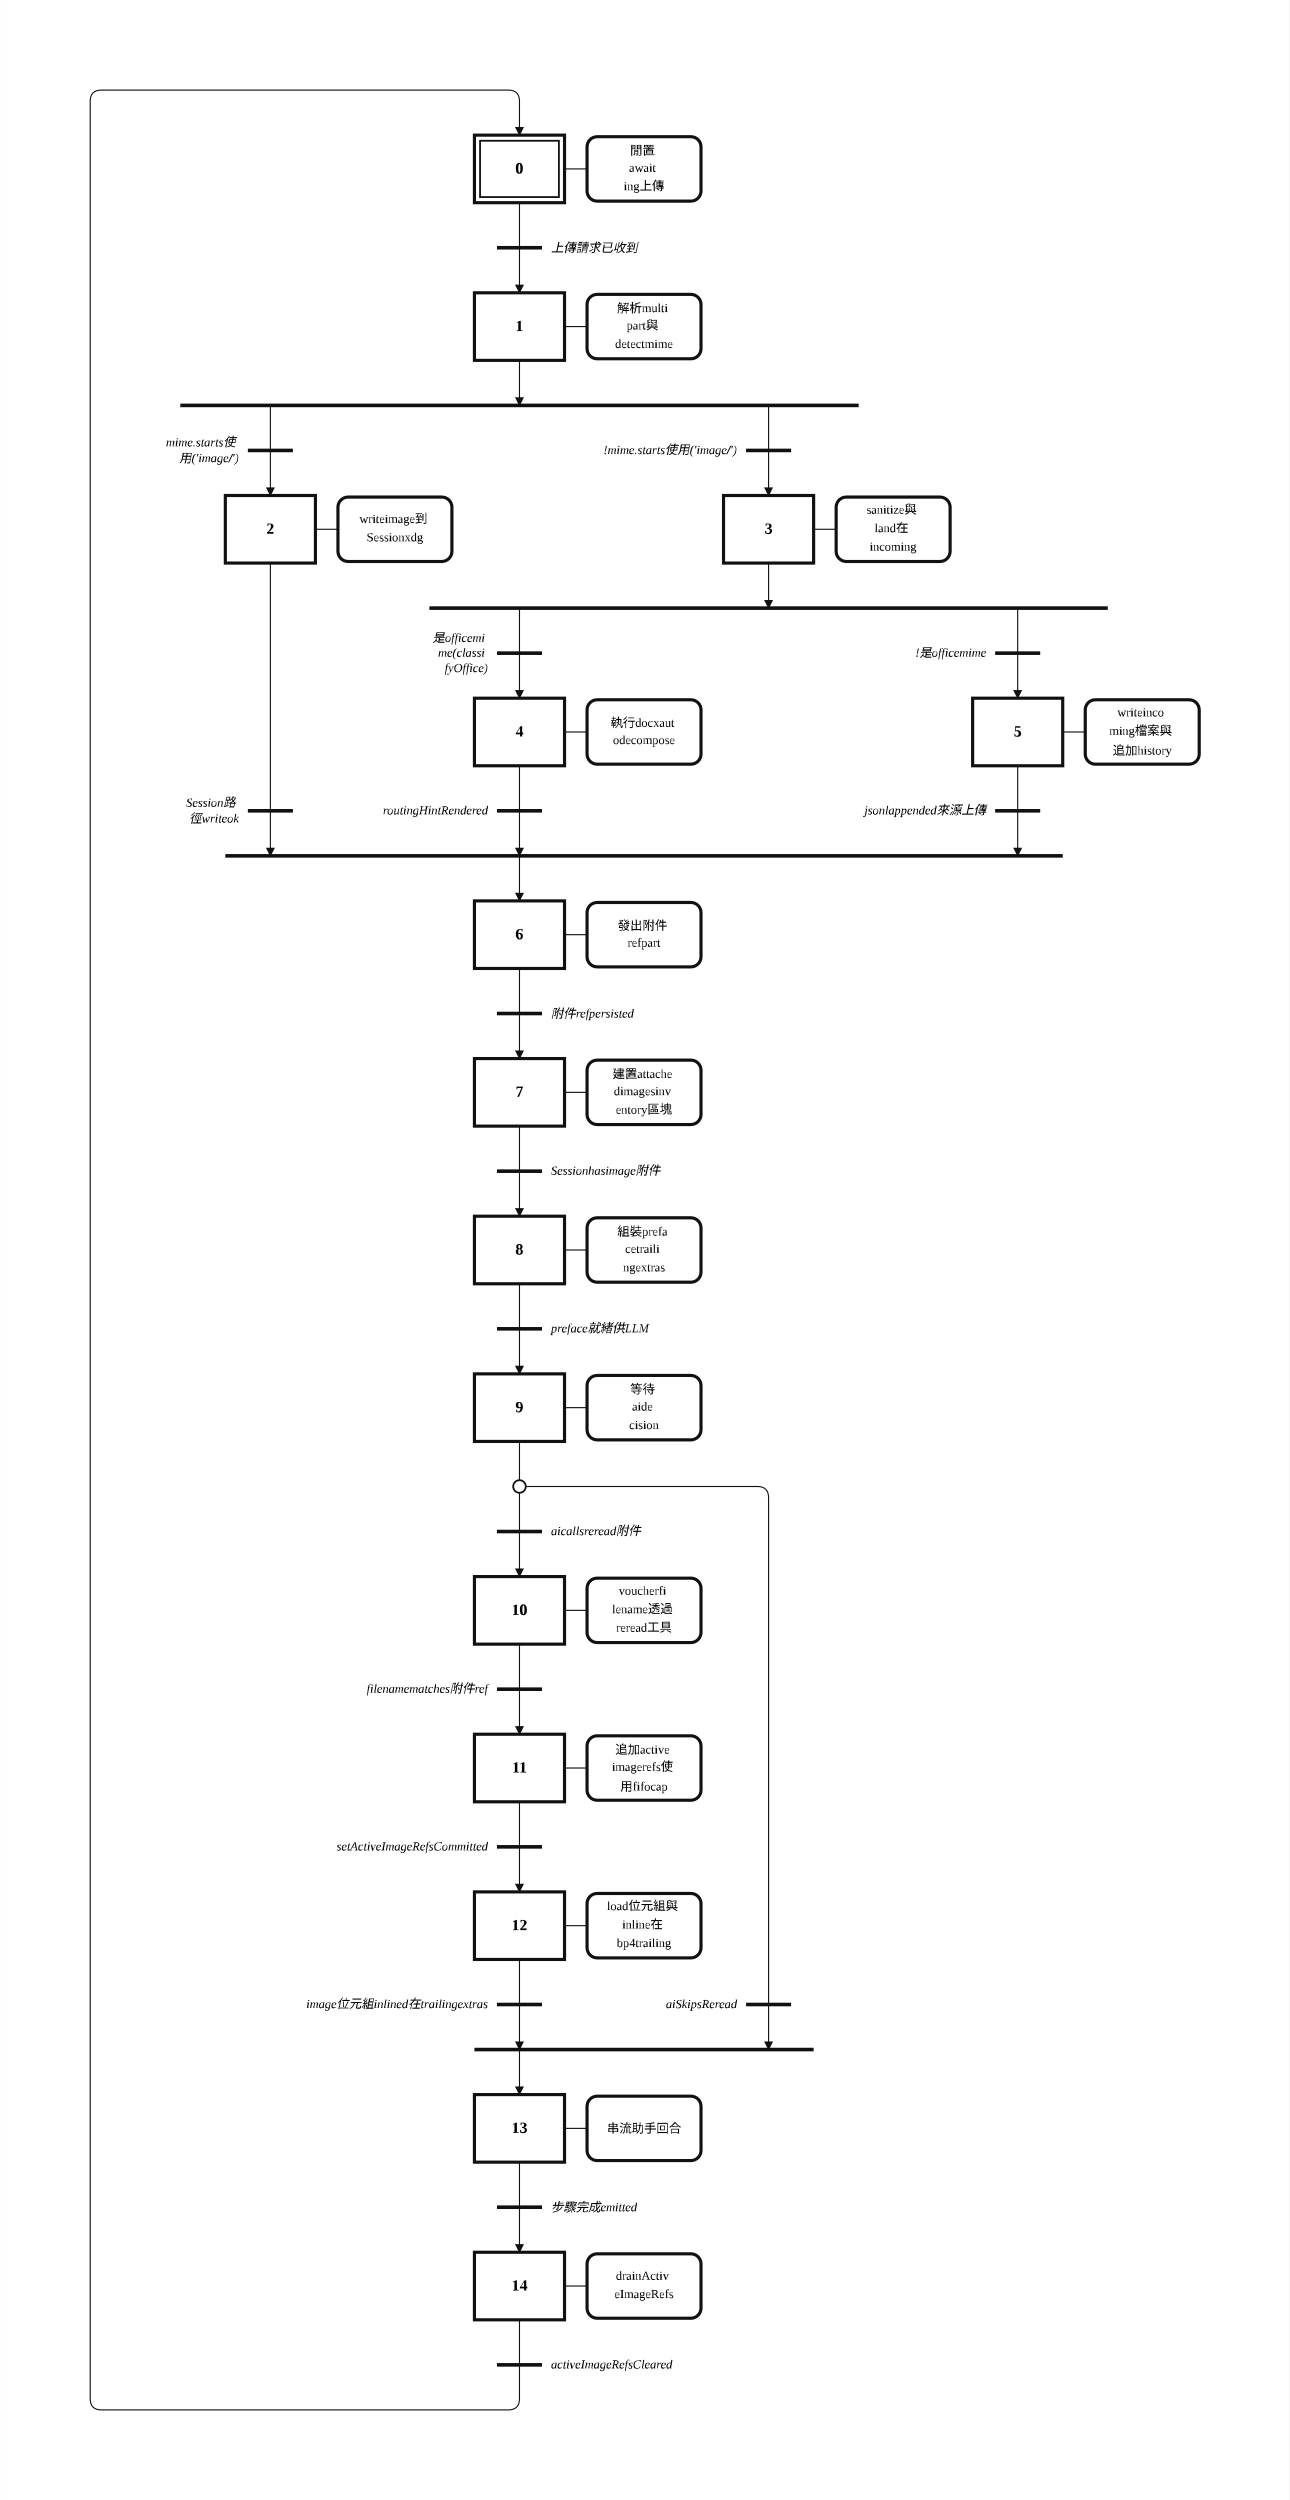
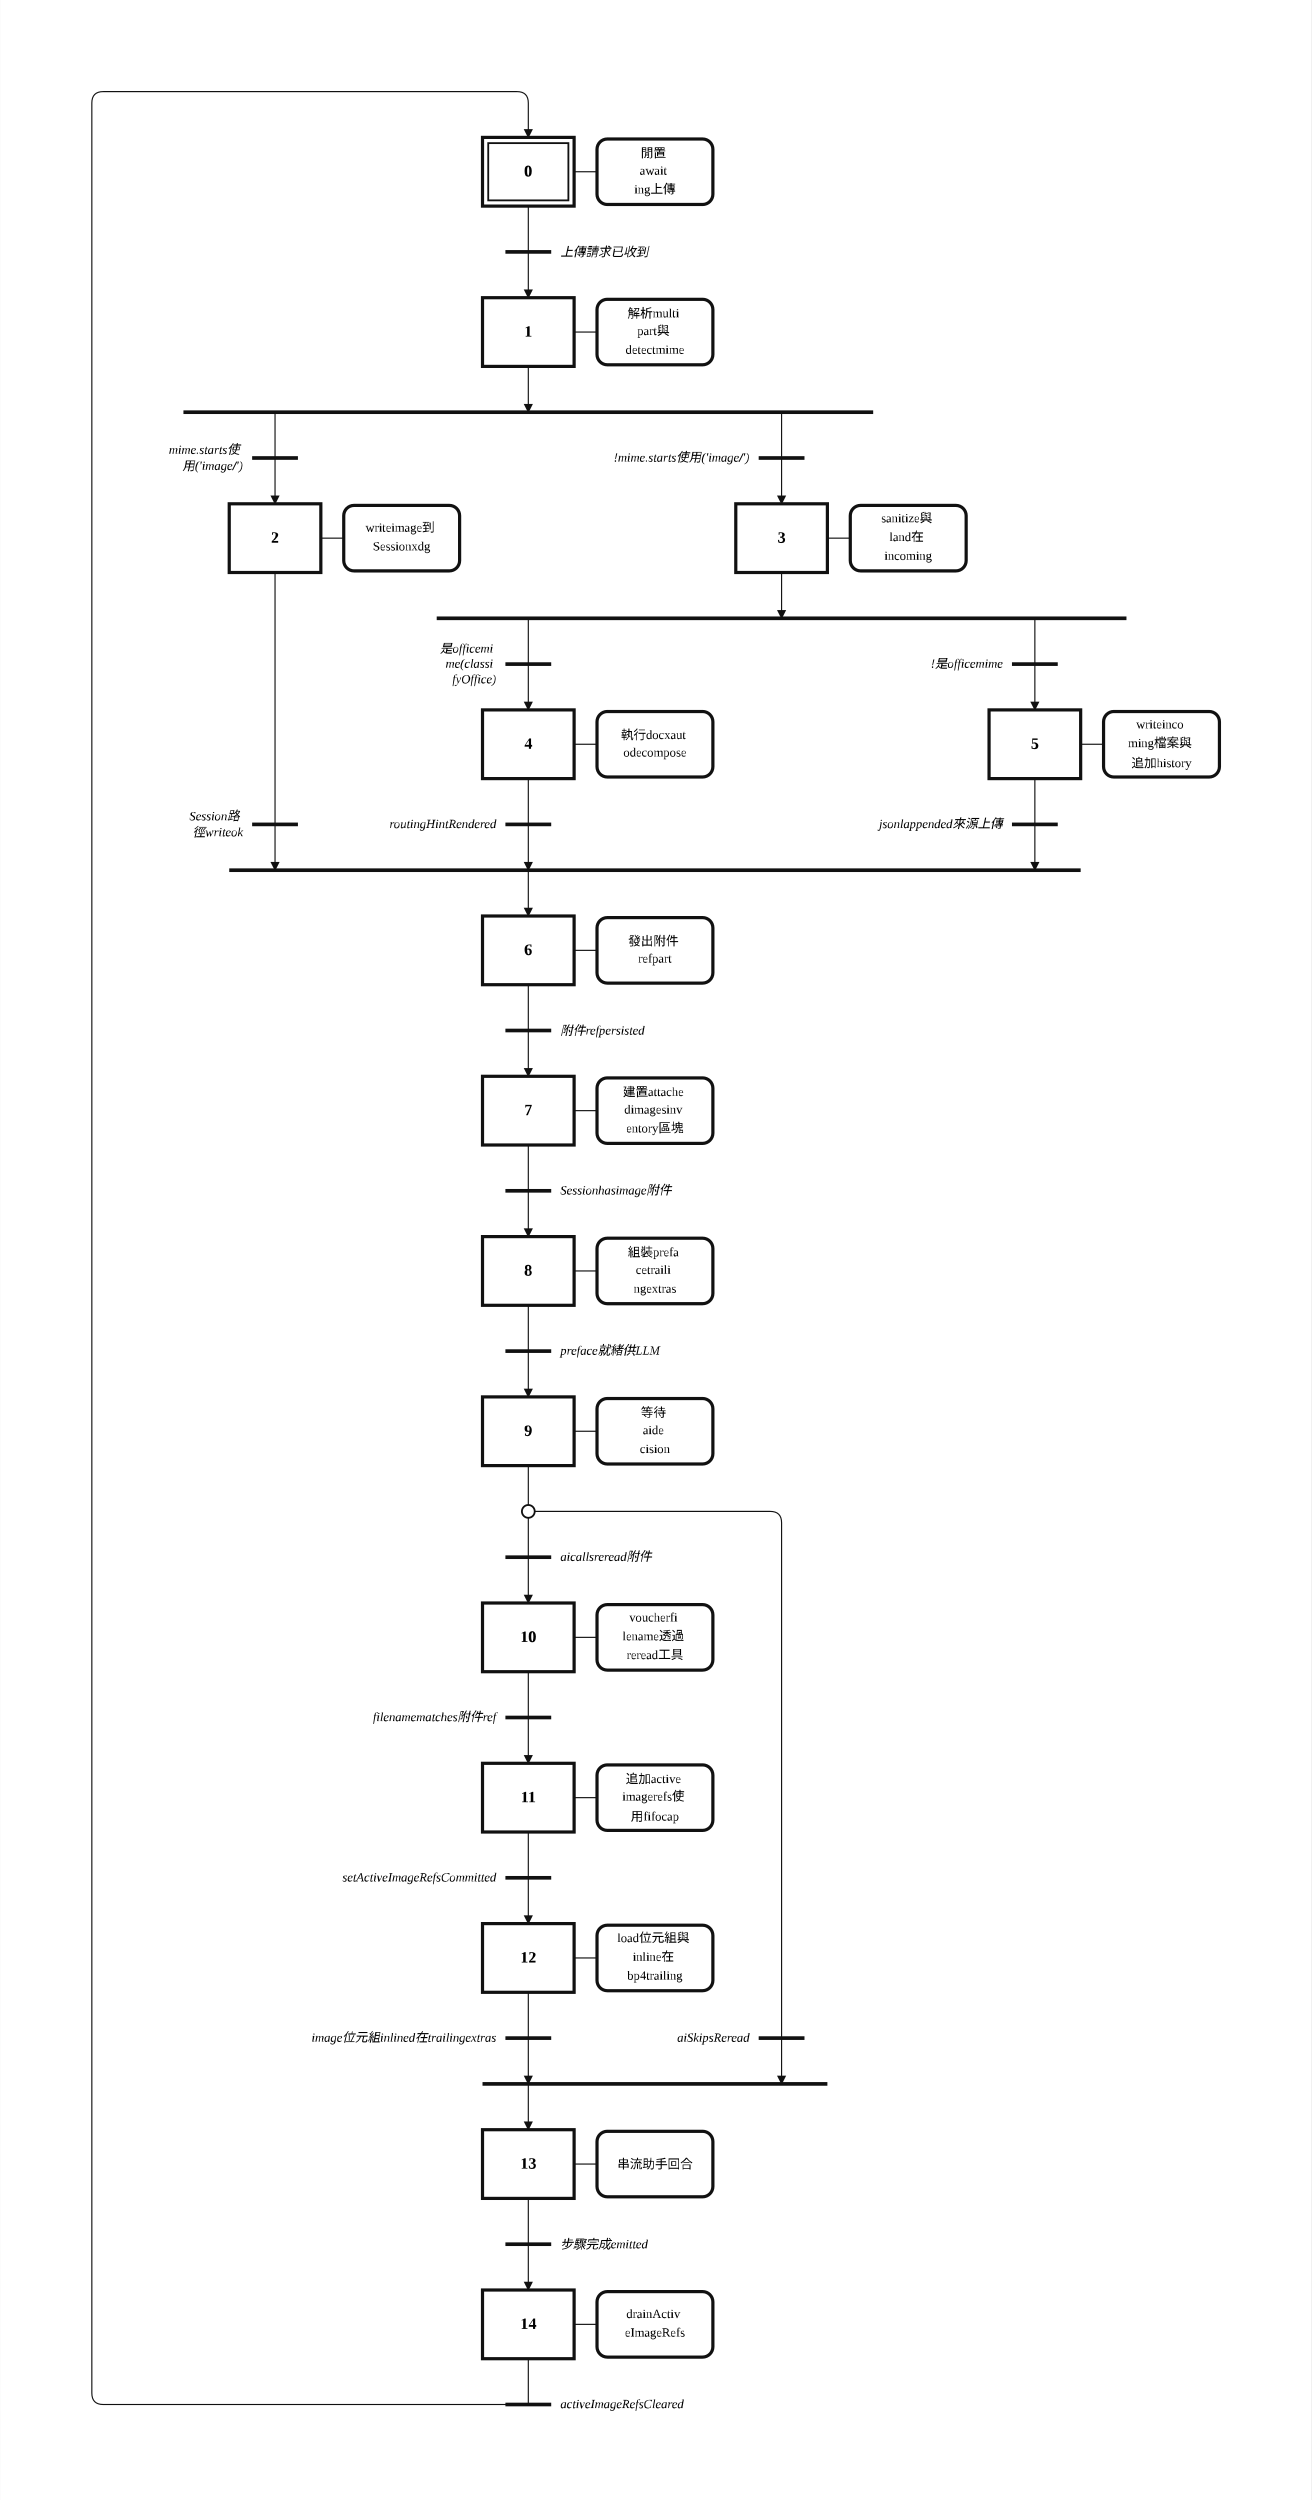
- <svg xmlns="http://www.w3.org/2000/svg" width="1145" height="2220" viewBox="-2.00 -2.00 57.24 111.00" role="img">
+ <svg xmlns="http://www.w3.org/2000/svg" width="1145" height="2183" viewBox="-2.00 -2.00 57.24 109.17" role="img">
  <style>
.step{fill:#fff;stroke:#111;stroke-width:.14}.step-inner{fill:none;stroke:#111;stroke-width:.08}
.action{fill:#fff;stroke:#111;stroke-width:.14}.gate{stroke:#111;stroke-width:.16}
.edge{fill:none;stroke:#111;stroke-width:.05;stroke-linecap:round;stroke-linejoin:round}.edge-arrow{marker-end:url(#arrow)}
.flyover-mask{stroke:#fff;stroke-width:.12;stroke-linecap:round}
.flyover{fill:none;stroke:#111;stroke-width:.05;stroke-linecap:round}
.junction{fill:#111;stroke:#111;stroke-width:0}.branch-junction{fill:#fff;stroke:#111;stroke-width:.08}
.assoc{stroke:#111;stroke-width:.05}.label{font:bold .7px 'Times New Roman', 'BiauKai', 'DFKai-SB', serif;text-anchor:middle;dominant-baseline:middle}
.action-label{font:.55px 'Times New Roman', 'BiauKai', 'DFKai-SB', serif;text-anchor:middle;dominant-baseline:middle}.gate-label{font:italic .55px 'Times New Roman', 'BiauKai', 'DFKai-SB', serif;text-anchor:start;dominant-baseline:middle}.gate-label-left{font:italic .55px 'Times New Roman', 'BiauKai', 'DFKai-SB', serif;text-anchor:end;dominant-baseline:middle}
</style>
  <defs>
    <marker id="arrow" markerWidth="0.4" markerHeight="0.4" refX="0.36" refY="0.2" orient="auto" markerUnits="userSpaceOnUse">
      <path d="M 0 0 L 0.4 0.2 L 0 0.4 z" fill="#111" />
    </marker>
  </defs>
-   <rect x="-2.00" y="-2.00" width="57.24" height="111.00" fill="white" />
+   <rect x="-2.00" y="-2.00" width="57.24" height="109.17" fill="white" />
  <path class="edge" d="M 21.06 7.00 L 21.06 9.00" />
  <path class="edge edge-arrow" d="M 21.06 9.00 L 21.06 11.00" />
  <path class="edge edge-arrow" d="M 21.06 14.00 L 21.06 16.00" />
  <path class="edge edge-arrow" d="M 10.00 16.00 L 10.00 20.00" />
  <path class="edge edge-arrow" d="M 32.12 16.00 L 32.12 20.00" />
  <path class="edge edge-arrow" d="M 10.00 23.00 L 10.00 36.00" />
  <path class="edge edge-arrow" d="M 21.06 36.00 L 21.06 38.00" />
  <path class="edge edge-arrow" d="M 32.12 23.00 L 32.12 25.00" />
  <path class="edge edge-arrow" d="M 21.06 25.00 L 21.06 29.00" />
  <path class="edge edge-arrow" d="M 43.18 25.00 L 43.18 29.00" />
  <path class="edge edge-arrow" d="M 21.06 32.00 L 21.06 36.00" />
  <path class="edge edge-arrow" d="M 43.18 32.00 L 43.18 36.00" />
  <path class="edge" d="M 21.06 41.00 L 21.06 43.00" />
  <path class="edge edge-arrow" d="M 21.06 43.00 L 21.06 45.00" />
  <path class="edge" d="M 21.06 48.00 L 21.06 50.00" />
  <path class="edge edge-arrow" d="M 21.06 50.00 L 21.06 52.00" />
  <path class="edge" d="M 21.06 55.00 L 21.06 57.00" />
  <path class="edge edge-arrow" d="M 21.06 57.00 L 21.06 59.00" />
  <path class="edge" d="M 21.06 62.00 L 21.06 64.00" />
  <path class="edge" d="M 21.06 64.00 L 21.06 66.00" />
  <path class="edge edge-arrow" d="M 21.06 66.00 L 21.06 68.00" />
  <path class="edge edge-arrow" d="M 21.06 64.00 L 31.62 64.00 Q 32.12 64.00 32.12 64.50 L 32.12 89.00" />
  <path class="edge edge-arrow" d="M 21.06 89.00 L 21.06 91.00" />
  <path class="edge" d="M 21.06 71.00 L 21.06 73.00" />
  <path class="edge edge-arrow" d="M 21.06 73.00 L 21.06 75.00" />
  <path class="edge" d="M 21.06 78.00 L 21.06 80.00" />
  <path class="edge edge-arrow" d="M 21.06 80.00 L 21.06 82.00" />
  <path class="edge edge-arrow" d="M 21.06 85.00 L 21.06 89.00" />
  <path class="edge" d="M 21.06 94.00 L 21.06 96.00" />
  <path class="edge edge-arrow" d="M 21.06 96.00 L 21.06 98.00" />
  <path class="edge" d="M 21.06 101.00 L 21.06 103.00" />
-   <path class="edge edge-arrow" d="M 21.06 103.00 L 21.06 104.50 Q 21.06 105.00 20.56 105.00 L 2.50 105.00 Q 2.00 105.00 2.00 104.50 L 2.00 2.50 Q 2.00 2.00 2.50 2.00 L 20.56 2.00 Q 21.06 2.00 21.06 2.50 L 21.06 4.00" />
+   <path class="edge edge-arrow" d="M 21.06 103.00 L 2.50 103.00 Q 2.00 103.00 2.00 102.50 L 2.00 2.50 Q 2.00 2.00 2.50 2.00 L 20.56 2.00 Q 21.06 2.00 21.06 2.50 L 21.06 4.00" />
  <rect class="step" x="19.06" y="4.00" width="4.00" height="3.00" />
  <rect class="step-inner" x="19.31" y="4.25" width="3.50" height="2.50" />
  <text class="label" x="21.06" y="5.50">0</text>
  <rect class="step" x="19.06" y="11.00" width="4.00" height="3.00" />
  <text class="label" x="21.06" y="12.50">1</text>
  <rect class="step" x="8.00" y="20.00" width="4.00" height="3.00" />
  <text class="label" x="10.00" y="21.50">2</text>
  <rect class="step" x="30.12" y="20.00" width="4.00" height="3.00" />
  <text class="label" x="32.12" y="21.50">3</text>
  <rect class="step" x="19.06" y="29.00" width="4.00" height="3.00" />
  <text class="label" x="21.06" y="30.50">4</text>
  <rect class="step" x="41.18" y="29.00" width="4.00" height="3.00" />
  <text class="label" x="43.18" y="30.50">5</text>
  <rect class="step" x="19.06" y="38.00" width="4.00" height="3.00" />
  <text class="label" x="21.06" y="39.50">6</text>
  <rect class="step" x="19.06" y="45.00" width="4.00" height="3.00" />
  <text class="label" x="21.06" y="46.50">7</text>
  <rect class="step" x="19.06" y="52.00" width="4.00" height="3.00" />
  <text class="label" x="21.06" y="53.50">8</text>
  <rect class="step" x="19.06" y="59.00" width="4.00" height="3.00" />
  <text class="label" x="21.06" y="60.50">9</text>
  <rect class="step" x="19.06" y="68.00" width="4.00" height="3.00" />
  <text class="label" x="21.06" y="69.50">10</text>
  <rect class="step" x="19.06" y="75.00" width="4.00" height="3.00" />
  <text class="label" x="21.06" y="76.50">11</text>
  <rect class="step" x="19.06" y="82.00" width="4.00" height="3.00" />
  <text class="label" x="21.06" y="83.50">12</text>
  <rect class="step" x="19.06" y="91.00" width="4.00" height="3.00" />
  <text class="label" x="21.06" y="92.50">13</text>
  <rect class="step" x="19.06" y="98.00" width="4.00" height="3.00" />
  <text class="label" x="21.06" y="99.50">14</text>
  <line class="assoc" x1="23.06" y1="5.50" x2="24.06" y2="5.50" />
  <rect class="action" x="24.06" y="4.07" width="5.06" height="2.86" rx="0.45" ry="0.45" />
  <text class="action-label" x="26.59" y="4.68">
    <tspan x="26.59" dy="0">閒置</tspan>
    <tspan x="26.59" dy="0.82">await</tspan>
    <tspan x="26.59" dy="0.82">ing上傳</tspan>
  </text>
  <line class="assoc" x1="23.06" y1="12.50" x2="24.06" y2="12.50" />
  <rect class="action" x="24.06" y="11.07" width="5.06" height="2.86" rx="0.45" ry="0.45" />
  <text class="action-label" x="26.59" y="11.68">
    <tspan x="26.59" dy="0">解析multi</tspan>
    <tspan x="26.59" dy="0.82">part與</tspan>
    <tspan x="26.59" dy="0.82">detectmime</tspan>
  </text>
  <line class="assoc" x1="12.00" y1="21.50" x2="13.00" y2="21.50" />
  <rect class="action" x="13.00" y="20.07" width="5.06" height="2.86" rx="0.45" ry="0.45" />
  <text class="action-label" x="15.53" y="21.09">
    <tspan x="15.53" dy="0">writeimage到</tspan>
    <tspan x="15.53" dy="0.82">Sessionxdg</tspan>
  </text>
  <line class="assoc" x1="34.12" y1="21.50" x2="35.12" y2="21.50" />
  <rect class="action" x="35.12" y="20.07" width="5.06" height="2.86" rx="0.45" ry="0.45" />
  <text class="action-label" x="37.65" y="20.68">
    <tspan x="37.65" dy="0">sanitize與</tspan>
    <tspan x="37.65" dy="0.82">land在</tspan>
    <tspan x="37.65" dy="0.82">incoming</tspan>
  </text>
  <line class="assoc" x1="23.06" y1="30.50" x2="24.06" y2="30.50" />
  <rect class="action" x="24.06" y="29.07" width="5.06" height="2.86" rx="0.45" ry="0.45" />
  <text class="action-label" x="26.59" y="30.09">
    <tspan x="26.59" dy="0">執行docxaut</tspan>
    <tspan x="26.59" dy="0.82">odecompose</tspan>
  </text>
  <line class="assoc" x1="45.18" y1="30.50" x2="46.18" y2="30.50" />
  <rect class="action" x="46.18" y="29.07" width="5.06" height="2.86" rx="0.45" ry="0.45" />
  <text class="action-label" x="48.71" y="29.68">
    <tspan x="48.71" dy="0">writeinco</tspan>
    <tspan x="48.71" dy="0.82">ming檔案與</tspan>
    <tspan x="48.71" dy="0.82">追加history</tspan>
  </text>
  <line class="assoc" x1="23.06" y1="39.50" x2="24.06" y2="39.50" />
  <rect class="action" x="24.06" y="38.07" width="5.06" height="2.86" rx="0.45" ry="0.45" />
  <text class="action-label" x="26.59" y="39.09">
    <tspan x="26.59" dy="0">發出附件</tspan>
    <tspan x="26.59" dy="0.82">refpart</tspan>
  </text>
  <line class="assoc" x1="23.06" y1="46.50" x2="24.06" y2="46.50" />
  <rect class="action" x="24.06" y="45.07" width="5.06" height="2.86" rx="0.45" ry="0.45" />
  <text class="action-label" x="26.59" y="45.68">
    <tspan x="26.59" dy="0">建置attache</tspan>
    <tspan x="26.59" dy="0.82">dimagesinv</tspan>
    <tspan x="26.59" dy="0.82">entory區塊</tspan>
  </text>
  <line class="assoc" x1="23.06" y1="53.50" x2="24.06" y2="53.50" />
  <rect class="action" x="24.06" y="52.07" width="5.06" height="2.86" rx="0.45" ry="0.45" />
  <text class="action-label" x="26.59" y="52.68">
    <tspan x="26.59" dy="0">組裝prefa</tspan>
    <tspan x="26.59" dy="0.82">cetraili</tspan>
    <tspan x="26.59" dy="0.82">ngextras</tspan>
  </text>
  <line class="assoc" x1="23.06" y1="60.50" x2="24.06" y2="60.50" />
  <rect class="action" x="24.06" y="59.07" width="5.06" height="2.86" rx="0.45" ry="0.45" />
  <text class="action-label" x="26.59" y="59.68">
    <tspan x="26.59" dy="0">等待</tspan>
    <tspan x="26.59" dy="0.82">aide</tspan>
    <tspan x="26.59" dy="0.82">cision</tspan>
  </text>
  <line class="assoc" x1="23.06" y1="69.50" x2="24.06" y2="69.50" />
  <rect class="action" x="24.06" y="68.07" width="5.06" height="2.86" rx="0.45" ry="0.45" />
  <text class="action-label" x="26.59" y="68.68">
    <tspan x="26.59" dy="0">voucherfi</tspan>
    <tspan x="26.59" dy="0.82">lename透過</tspan>
    <tspan x="26.59" dy="0.82">reread工具</tspan>
  </text>
  <line class="assoc" x1="23.06" y1="76.50" x2="24.06" y2="76.50" />
  <rect class="action" x="24.06" y="75.07" width="5.06" height="2.86" rx="0.45" ry="0.45" />
  <text class="action-label" x="26.59" y="75.68">
    <tspan x="26.59" dy="0">追加active</tspan>
    <tspan x="26.59" dy="0.82">imagerefs使</tspan>
    <tspan x="26.59" dy="0.82">用fifocap</tspan>
  </text>
  <line class="assoc" x1="23.06" y1="83.50" x2="24.06" y2="83.50" />
  <rect class="action" x="24.06" y="82.07" width="5.06" height="2.86" rx="0.45" ry="0.45" />
  <text class="action-label" x="26.59" y="82.68">
    <tspan x="26.59" dy="0">load位元組與</tspan>
    <tspan x="26.59" dy="0.82">inline在</tspan>
    <tspan x="26.59" dy="0.82">bp4trailing</tspan>
  </text>
  <line class="assoc" x1="23.06" y1="92.50" x2="24.06" y2="92.50" />
  <rect class="action" x="24.06" y="91.07" width="5.06" height="2.86" rx="0.45" ry="0.45" />
  <text class="action-label" x="26.59" y="92.50">
    <tspan x="26.59" dy="0">串流助手回合</tspan>
  </text>
  <line class="assoc" x1="23.06" y1="99.50" x2="24.06" y2="99.50" />
  <rect class="action" x="24.06" y="98.07" width="5.06" height="2.86" rx="0.45" ry="0.45" />
  <text class="action-label" x="26.59" y="99.09">
    <tspan x="26.59" dy="0">drainActiv</tspan>
    <tspan x="26.59" dy="0.82">eImageRefs</tspan>
  </text>
  <line class="gate" x1="20.06" y1="9.00" x2="22.06" y2="9.00" />
  <text class="gate-label" x="22.46" y="9.00">
    <tspan x="22.46" dy="0">上傳請求已收到</tspan>
  </text>
  <line class="gate" x1="6.00" y1="16.00" x2="36.12" y2="16.00" />
  <line class="gate" x1="8.00" y1="36.00" x2="45.18" y2="36.00" />
  <line class="gate" x1="17.06" y1="25.00" x2="47.18" y2="25.00" />
  <line class="gate" x1="20.06" y1="43.00" x2="22.06" y2="43.00" />
  <text class="gate-label" x="22.46" y="43.00">
    <tspan x="22.46" dy="0">附件refpersisted</tspan>
  </text>
  <line class="gate" x1="20.06" y1="50.00" x2="22.06" y2="50.00" />
  <text class="gate-label" x="22.46" y="50.00">
    <tspan x="22.46" dy="0">Sessionhasimage附件</tspan>
  </text>
  <line class="gate" x1="20.06" y1="57.00" x2="22.06" y2="57.00" />
  <text class="gate-label" x="22.46" y="57.00">
    <tspan x="22.46" dy="0">preface就緒供LLM</tspan>
  </text>
  <line class="gate" x1="20.06" y1="66.00" x2="22.06" y2="66.00" />
  <text class="gate-label" x="22.46" y="66.00">
    <tspan x="22.46" dy="0">aicallsreread附件</tspan>
  </text>
  <line class="gate" x1="19.06" y1="89.00" x2="34.12" y2="89.00" />
  <line class="gate" x1="20.06" y1="73.00" x2="22.06" y2="73.00" />
  <text class="gate-label-left" x="19.66" y="73.00">
    <tspan x="19.66" dy="0">filenamematches附件ref</tspan>
  </text>
  <line class="gate" x1="20.06" y1="80.00" x2="22.06" y2="80.00" />
  <text class="gate-label-left" x="19.66" y="80.00">
    <tspan x="19.66" dy="0">setActiveImageRefsCommitted</tspan>
  </text>
  <line class="gate" x1="20.06" y1="96.00" x2="22.06" y2="96.00" />
  <text class="gate-label" x="22.46" y="96.00">
    <tspan x="22.46" dy="0">步驟完成emitted</tspan>
  </text>
  <line class="gate" x1="20.06" y1="103.00" x2="22.06" y2="103.00" />
  <text class="gate-label" x="22.46" y="103.00">
    <tspan x="22.46" dy="0">activeImageRefsCleared</tspan>
  </text>
  <line class="gate" x1="9.00" y1="18.00" x2="11.00" y2="18.00" />
  <text class="gate-label-left" x="8.60" y="17.66">
    <tspan x="8.60" dy="0">mime.starts使</tspan>
    <tspan x="8.60" dy="0.68">用('image/')</tspan>
  </text>
  <line class="gate" x1="31.12" y1="18.00" x2="33.12" y2="18.00" />
  <text class="gate-label-left" x="30.72" y="18.00">
    <tspan x="30.72" dy="0">!mime.starts使用('image/')</tspan>
  </text>
  <line class="gate" x1="9.00" y1="34.00" x2="11.00" y2="34.00" />
  <text class="gate-label-left" x="8.60" y="33.66">
    <tspan x="8.60" dy="0">Session路</tspan>
    <tspan x="8.60" dy="0.68">徑writeok</tspan>
  </text>
  <line class="gate" x1="20.06" y1="27.00" x2="22.06" y2="27.00" />
  <text class="gate-label-left" x="19.66" y="26.32">
    <tspan x="19.66" dy="0">是officemi</tspan>
    <tspan x="19.66" dy="0.68">me(classi</tspan>
    <tspan x="19.66" dy="0.68">fyOffice)</tspan>
  </text>
  <line class="gate" x1="42.18" y1="27.00" x2="44.18" y2="27.00" />
  <text class="gate-label-left" x="41.78" y="27.00">
    <tspan x="41.78" dy="0">!是officemime</tspan>
  </text>
  <line class="gate" x1="20.06" y1="34.00" x2="22.06" y2="34.00" />
  <text class="gate-label-left" x="19.66" y="34.00">
    <tspan x="19.66" dy="0">routingHintRendered</tspan>
  </text>
  <line class="gate" x1="42.18" y1="34.00" x2="44.18" y2="34.00" />
  <text class="gate-label-left" x="41.78" y="34.00">
    <tspan x="41.78" dy="0">jsonlappended來源上傳</tspan>
  </text>
  <line class="gate" x1="31.12" y1="87.00" x2="33.12" y2="87.00" />
  <text class="gate-label-left" x="30.72" y="87.00">
    <tspan x="30.72" dy="0">aiSkipsReread</tspan>
  </text>
  <line class="gate" x1="20.06" y1="87.00" x2="22.06" y2="87.00" />
  <text class="gate-label-left" x="19.66" y="87.00">
    <tspan x="19.66" dy="0">image位元組inlined在trailingextras</tspan>
  </text>
  <circle class="branch-junction" cx="21.06" cy="64.00" r="0.28" />
</svg>
